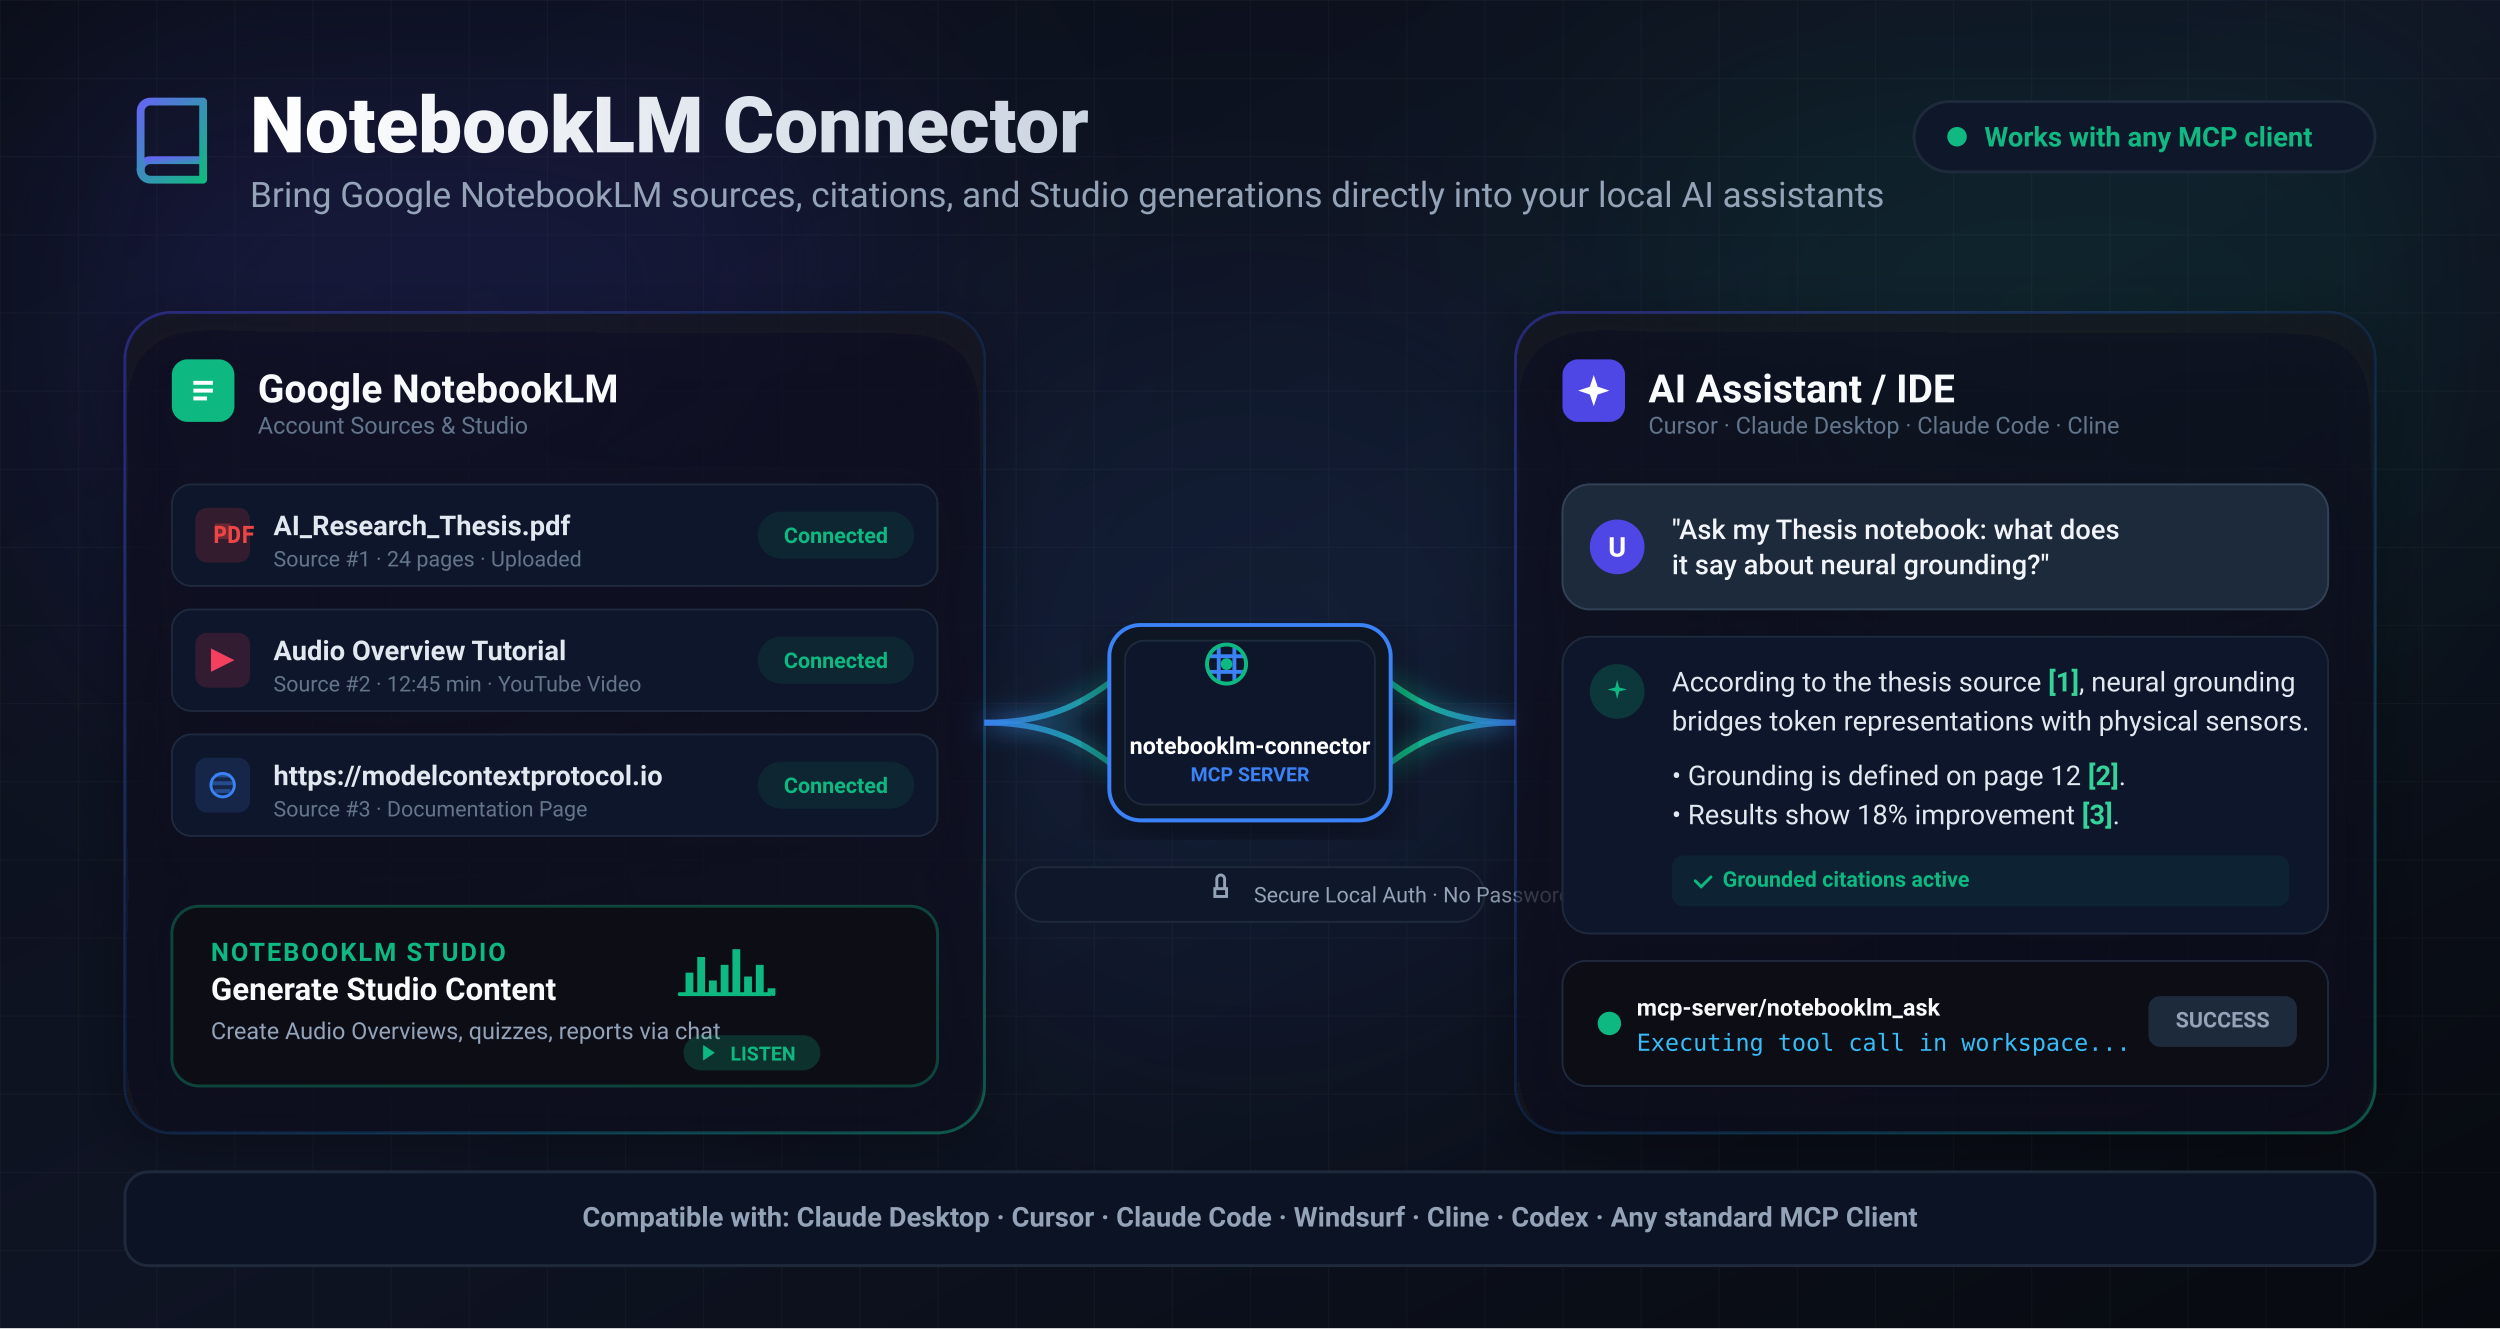
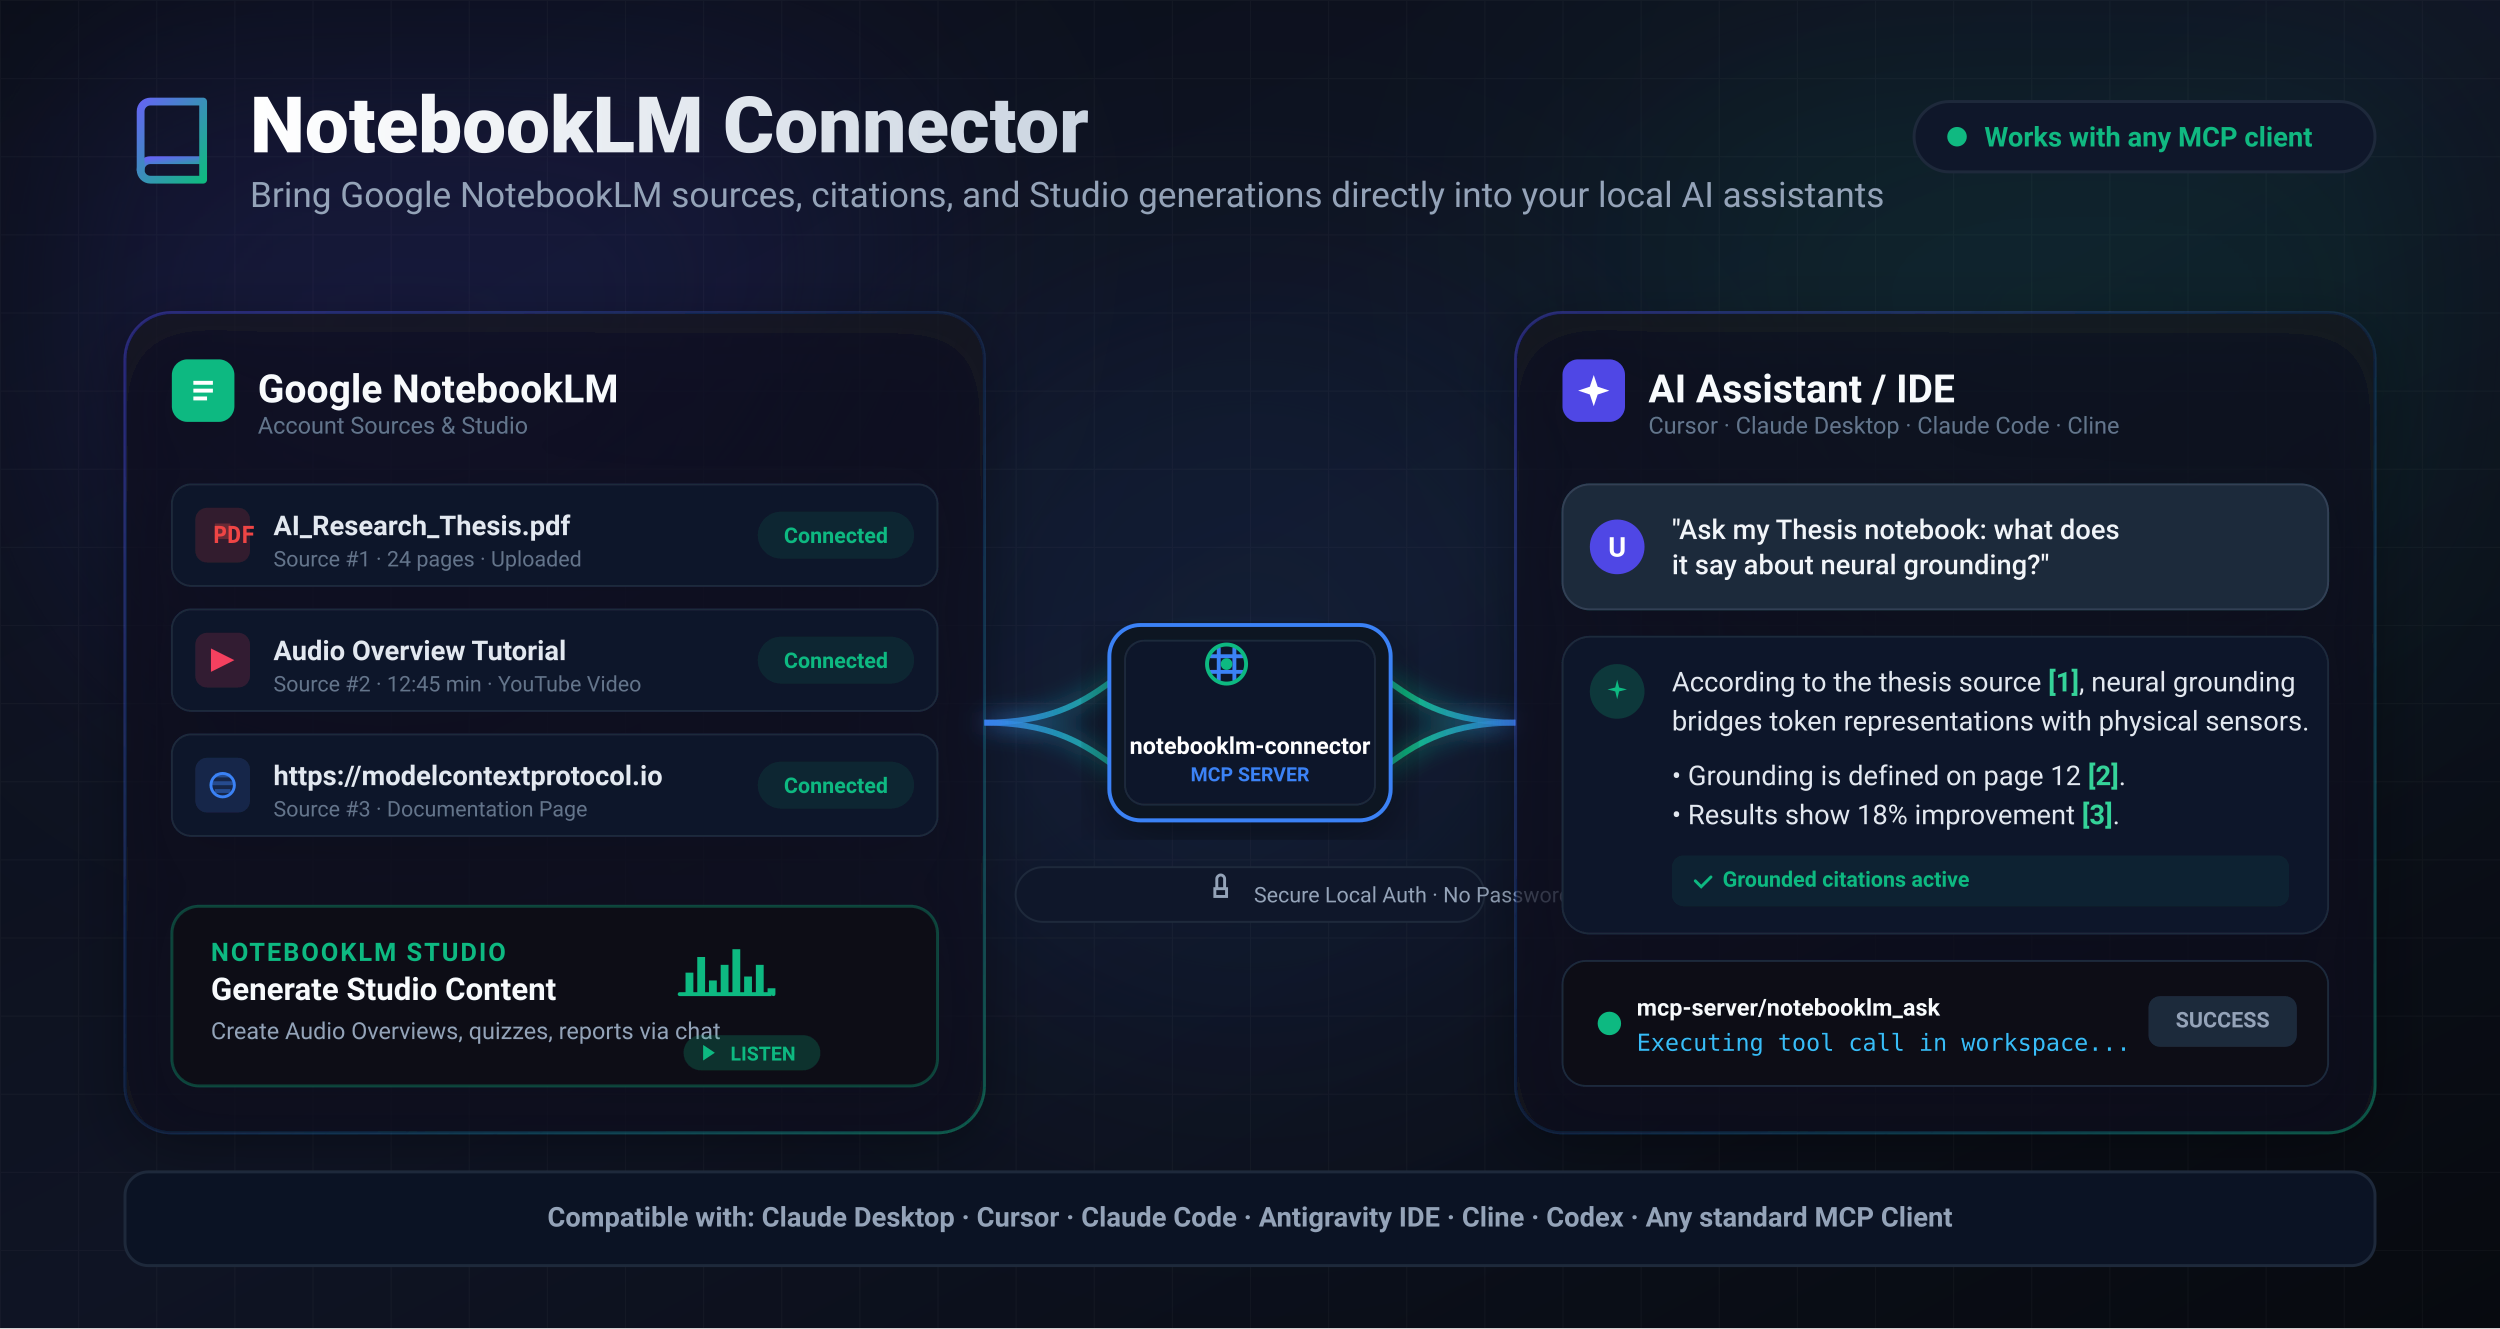
<svg xmlns="http://www.w3.org/2000/svg" width="1280" height="680" viewBox="0 0 1280 680" fill="none">
  <defs>
    <linearGradient id="bg-grad" x1="0%" y1="0%" x2="100%" y2="100%">
      <stop offset="0%" stop-color="#0A0E17" />
      <stop offset="50%" stop-color="#0F1424" />
      <stop offset="100%" stop-color="#070A0F" />
    </linearGradient>
    <linearGradient id="card-border" x1="0%" y1="0%" x2="100%" y2="100%">
      <stop offset="0%" stop-color="#4F46E5" stop-opacity="0.4" />
      <stop offset="50%" stop-color="#3B82F6" stop-opacity="0.1" />
      <stop offset="100%" stop-color="#10B981" stop-opacity="0.4" />
    </linearGradient>
    <linearGradient id="glow-line" x1="0%" y1="0%" x2="100%" y2="0%">
      <stop offset="0%" stop-color="#3B82F6" stop-opacity="0.8" />
      <stop offset="50%" stop-color="#10B981" stop-opacity="1" />
      <stop offset="100%" stop-color="#3B82F6" stop-opacity="0.8" />
    </linearGradient>
    <linearGradient id="title-grad" x1="0%" y1="0%" x2="100%" y2="0%">
      <stop offset="0%" stop-color="#FFFFFF" />
      <stop offset="100%" stop-color="#CBD5E1" />
    </linearGradient>
    <filter id="card-shadow" x="-10%" y="-10%" width="120%" height="120%">
      <feDropShadow dx="0" dy="8" stdDeviation="16" flood-color="#000000" flood-opacity="0.5" />
    </filter>
    <filter id="neon-glow" x="-20%" y="-20%" width="140%" height="140%">
      <feGaussianBlur stdDeviation="6" result="blur" />
      <feMerge>
        <feMergeNode in="blur" />
        <feMergeNode in="SourceGraphic" />
      </feMerge>
    </filter>
    <pattern id="grid" width="40" height="40" patternUnits="userSpaceOnUse">
      <path d="M 40 0 L 0 0 0 40" fill="none" stroke="#ffffff" stroke-width="1" stroke-opacity="0.03" />
    </pattern>
  </defs>
  <style>
    .font-sans { font-family: -apple-system, BlinkMacSystemFont, "Segoe UI", Roboto, Helvetica, Arial, sans-serif; }
    .title { font-weight: 800; font-size: 40px; fill: url(#title-grad); }
    .subtitle { font-weight: 400; font-size: 18px; fill: #94A3B8; }
    .panel-title { font-weight: 700; font-size: 20px; fill: #F8FAFC; }
    .badge-text { font-weight: 600; font-size: 14px; fill: #10B981; }
    .code-text { font-family: ui-monospace, SFMono-Regular, Menlo, Monaco, Consolas, "Liberation Mono", "Courier New", monospace; font-size: 13px; fill: #E2E8F0; }
    .bubble-user { font-weight: 500; font-size: 15px; fill: #F1F5F9; }
    .bubble-ai { font-size: 14px; fill: #E2E8F0; }
    .citation { font-weight: 700; font-size: 13px; fill: #34D399; }
  </style>
  <rect width="1280" height="680" fill="url(#bg-grad)" />
  <rect width="1280" height="680" fill="url(#grid)" />
  <circle cx="200" cy="100" r="250" fill="#4F46E5" opacity="0.15" filter="blur(80px)" />
  <circle cx="1080" cy="100" r="250" fill="#10B981" opacity="0.1" filter="blur(80px)" />
  <circle cx="640" cy="340" r="200" fill="#3B82F6" opacity="0.08" filter="blur(80px)" />
  <g transform="translate(64, 48)">
    <defs>
      <linearGradient id="hero-logo-grad" x1="0%" y1="0%" x2="100%" y2="100%">
        <stop offset="0%" stop-color="#6366F1" />
        <stop offset="100%" stop-color="#10B981" />
      </linearGradient>
    </defs>
    <g transform="scale(2)">
      <path d="M4 19.5A2.5 2.5 0 0 1 6.5 17H20" stroke="url(#hero-logo-grad)" stroke-width="2" stroke-linecap="round" stroke-linejoin="round" fill="none" />
      <path d="M6.5 2H20v20H6.5A2.5 2.5 0 0 1 4 19.5v-15A2.5 2.5 0 0 1 6.5 2z" stroke="url(#hero-logo-grad)" stroke-width="2" stroke-linecap="round" stroke-linejoin="round" fill="none" />
    </g>
  </g>
  <text x="128" y="78" class="font-sans title">NotebookLM Connector</text>
  <text x="128" y="106" class="font-sans subtitle">Bring Google NotebookLM sources, citations, and Studio generations directly into your local AI assistants</text>
  <g transform="translate(980, 52)">
    <rect width="236" height="36" rx="18" fill="#0F172A" stroke="#1E293B" stroke-width="1.5" />
    <circle cx="22" cy="18" r="5" fill="#10B981" />
    <text x="36" y="23" class="font-sans badge-text">Works with any MCP client</text>
  </g>
  <g transform="translate(64, 160)" filter="url(#card-shadow)">
    <rect width="440" height="420" rx="24" fill="#0B1324" fill-opacity="0.6" stroke="url(#card-border)" stroke-width="1.5" />
    <g transform="translate(24, 24)">
      <rect width="32" height="32" rx="8" fill="#10B981" />
      <path d="M11 11h10v2H11v-2zm0 4h10v2H11v-2zm0 4h7v2H11v-2z" fill="#FFFFFF" />
      <text x="44" y="22" class="font-sans panel-title">Google NotebookLM</text>
      <text x="44" y="38" class="font-sans" font-size="12" fill="#64748B">Account Sources &amp; Studio</text>
    </g>
    <g transform="translate(24, 88)">
      <g transform="translate(0, 0)">
        <rect width="392" height="52" rx="10" fill="#0F172A" stroke="#1E293B" stroke-width="1" />
        <rect x="12" y="12" width="28" height="28" rx="6" fill="#EF4444" fill-opacity="0.15" />
        <path d="M22 20h8v8h-8z" fill="#EF4444" opacity="0.3" />
        <text x="21" y="30" font-family="monospace" font-size="12" font-weight="700" fill="#EF4444">PDF</text>
        <text x="52" y="26" class="font-sans" font-size="14" font-weight="600" fill="#E2E8F0">AI_Research_Thesis.pdf</text>
        <text x="52" y="42" class="font-sans" font-size="11" fill="#64748B">Source #1 · 24 pages · Uploaded</text>
        <rect x="300" y="14" width="80" height="24" rx="12" fill="#10B981" fill-opacity="0.1" />
        <text x="340" y="30" class="font-sans" font-size="11" font-weight="600" fill="#10B981" text-anchor="middle">Connected</text>
      </g>
      <g transform="translate(0, 64)">
        <rect width="392" height="52" rx="10" fill="#0F172A" stroke="#1E293B" stroke-width="1" />
        <rect x="12" y="12" width="28" height="28" rx="6" fill="#F43F5E" fill-opacity="0.15" />
        <path d="M20 20l12 6-12 6z" fill="#F43F5E" />
        <text x="52" y="26" class="font-sans" font-size="14" font-weight="600" fill="#E2E8F0">Audio Overview Tutorial</text>
        <text x="52" y="42" class="font-sans" font-size="11" fill="#64748B">Source #2 · 12:45 min · YouTube Video</text>
        <rect x="300" y="14" width="80" height="24" rx="12" fill="#10B981" fill-opacity="0.1" />
        <text x="340" y="30" class="font-sans" font-size="11" font-weight="600" fill="#10B981" text-anchor="middle">Connected</text>
      </g>
      <g transform="translate(0, 128)">
        <rect width="392" height="52" rx="10" fill="#0F172A" stroke="#1E293B" stroke-width="1" />
        <rect x="12" y="12" width="28" height="28" rx="6" fill="#3B82F6" fill-opacity="0.15" />
        <path d="M22 20h8v2h-8v-2zm-2 4h12v2H20v-2zm2 4h8v2h-8v-2z" fill="#3B82F6" opacity="0.4" />
        <circle cx="26" cy="26" r="6" stroke="#3B82F6" stroke-width="1.5" fill="none" />
        <text x="52" y="26" class="font-sans" font-size="14" font-weight="600" fill="#E2E8F0">https://modelcontextprotocol.io</text>
        <text x="52" y="42" class="font-sans" font-size="11" fill="#64748B">Source #3 · Documentation Page</text>
        <rect x="300" y="14" width="80" height="24" rx="12" fill="#10B981" fill-opacity="0.1" />
        <text x="340" y="30" class="font-sans" font-size="11" font-weight="600" fill="#10B981" text-anchor="middle">Connected</text>
      </g>
    </g>
    <g transform="translate(24, 304)">
      <rect width="392" height="92" rx="14" fill="#0B0F19" stroke="#10B981" stroke-opacity="0.3" stroke-width="1.5" />
      <text x="20" y="28" class="font-sans" font-size="13" font-weight="700" fill="#10B981" letter-spacing="1">NOTEBOOKLM STUDIO</text>
      <text x="20" y="48" class="font-sans" font-size="16" font-weight="600" fill="#F8FAFC">Generate Studio Content</text>
      <text x="20" y="68" class="font-sans" font-size="12" fill="#94A3B8">Create Audio Overviews, quizzes, reports via chat</text>
      <g transform="translate(260, 20)">
        <path d="M0 25h4v-10h2v10h4v-18h2v18h4v-6h2v6h4v-14h2v14h4v-22h2v22h4v-8h2v8h4v-14h2v14h4v-2h2v2" stroke="#10B981" stroke-width="2" stroke-linecap="round" fill="none" />
        <rect x="2" y="46" width="70" height="18" rx="9" fill="#10B981" fill-opacity="0.2" />
        <path d="M12 51l6 4-6 4v-8z" fill="#10B981" />
        <text x="26" y="59" class="font-sans" font-size="10" font-weight="700" fill="#10B981">LISTEN</text>
      </g>
    </g>
  </g>
  <g filter="url(#neon-glow)">
    <path d="M504 370 C 570 370, 570 330, 616 330 H 664" stroke="url(#glow-line)" stroke-width="3" fill="none" />
    <path d="M504 370 H 776" stroke="url(#glow-line)" stroke-dasharray="8 8" stroke-width="2" fill="none" opacity="0.6" />
    <path d="M504 370 C 570 370, 570 410, 616 410 H 664" stroke="url(#glow-line)" stroke-width="3" fill="none" />
    <path d="M776 370 C 710 370, 710 330, 664 330" stroke="url(#glow-line)" stroke-width="3" fill="none" />
    <path d="M776 370 C 710 370, 710 410, 664 410" stroke="url(#glow-line)" stroke-width="3" fill="none" />
  </g>
  <g transform="translate(568, 320)" filter="url(#card-shadow)">
    <rect width="144" height="100" rx="16" fill="#0B1324" stroke="#3B82F6" stroke-width="2" />
    <rect x="8" y="8" width="128" height="84" rx="10" fill="#0F172A" stroke="#1E293B" stroke-width="1" />
    <g transform="translate(60, 20)">
      <path d="M -8 -4 H 8 M -8 4 H 8 M -4 -8 V 8 M 4 -8 V 8" stroke="#3B82F6" stroke-width="2" stroke-linecap="round" fill="none" />
      <circle cx="0" cy="0" r="10" stroke="#10B981" stroke-width="2" fill="none" />
      <circle cx="0" cy="0" r="3" fill="#10B981" />
    </g>
    <text x="72" y="66" class="font-sans" font-size="12" font-weight="700" fill="#FFFFFF" text-anchor="middle">notebooklm-connector</text>
    <text x="72" y="80" class="font-sans" font-size="10" font-weight="600" fill="#3B82F6" text-anchor="middle">MCP SERVER</text>
  </g>
  <g transform="translate(520, 444)">
    <rect width="240" height="28" rx="14" fill="#0F172A" stroke="#1E293B" stroke-width="1" />
    <path d="M102 11h6v4h-6zm1-5a2 2 0 0 1 4 0v5h-4z" stroke="#94A3B8" stroke-width="1.5" fill="none" />
    <text x="122" y="18" class="font-sans" font-size="11" fill="#94A3B8">Secure Local Auth · No Password</text>
  </g>
  <g transform="translate(776, 160)" filter="url(#card-shadow)">
    <rect width="440" height="420" rx="24" fill="#0B1324" fill-opacity="0.6" stroke="url(#card-border)" stroke-width="1.5" />
    <g transform="translate(24, 24)">
      <rect width="32" height="32" rx="8" fill="#4F46E5" />
      <path d="M16 8l2 6 6 2-6 2-2 6-2-6-6-2 6-2z" fill="#FFFFFF" />
      <text x="44" y="22" class="font-sans" font-weight="700" font-size="20" fill="#F8FAFC">AI Assistant / IDE</text>
      <text x="44" y="38" class="font-sans" font-size="12" fill="#64748B">Cursor · Claude Desktop · Claude Code · Cline</text>
    </g>
    <g transform="translate(24, 88)">
      <g transform="translate(0, 0)">
        <rect width="392" height="64" rx="14" fill="#1E293B" stroke="#334155" stroke-width="1" />
        <circle cx="28" cy="32" r="14" fill="#4F46E5" />
        <text x="28" y="37" class="font-sans" font-size="14" font-weight="700" fill="#FFFFFF" text-anchor="middle">U</text>
        <text x="56" y="28" class="font-sans" font-size="14" font-weight="500" fill="#F1F5F9">"Ask my Thesis notebook: what does</text>
        <text x="56" y="46" class="font-sans" font-size="14" font-weight="500" fill="#F1F5F9">it say about neural grounding?"</text>
      </g>
      <g transform="translate(0, 78)">
        <rect width="392" height="152" rx="14" fill="#0F172A" stroke="#1E293B" stroke-width="1" />
        <circle cx="28" cy="28" r="14" fill="#10B981" fill-opacity="0.2" />
        <path d="M28 22l1 4 4 1-4 1-1 4-1-4-4-1 4-1z" fill="#10B981" />
        <text x="56" y="28" class="font-sans bubble-ai">According to the thesis source <tspan fill="#34D399" font-weight="700">[1]</tspan>, neural grounding</text>
        <text x="56" y="48" class="font-sans bubble-ai">bridges token representations with physical sensors.</text>
        <text x="56" y="76" class="font-sans bubble-ai" fill="#94A3B8">• Grounding is defined on page 12 <tspan fill="#34D399" font-weight="700">[2]</tspan>.</text>
        <text x="56" y="96" class="font-sans bubble-ai" fill="#94A3B8">• Results show 18% improvement <tspan fill="#34D399" font-weight="700">[3]</tspan>.</text>
        <rect x="56" y="112" width="316" height="26" rx="6" fill="#10B981" fill-opacity="0.08" />
        <path d="M68 125l3 3 5-5" stroke="#10B981" stroke-width="1.5" fill="none" stroke-linecap="round" />
        <text x="82" y="128" class="font-sans" font-size="11" font-weight="700" fill="#10B981">Grounded citations active</text>
      </g>
      <g transform="translate(0, 244)">
        <rect width="392" height="64" rx="12" fill="#090D16" stroke="#1E293B" stroke-width="1" />
        <circle cx="24" cy="32" r="6" fill="#10B981" />
        <text x="38" y="28" class="font-sans" font-size="12" font-weight="700" fill="#F8FAFC">mcp-server/notebooklm_ask</text>
        <text x="38" y="46" font-family="monospace" font-size="12" fill="#38BDF8">Executing tool call in workspace...</text>
        <rect x="300" y="18" width="76" height="26" rx="6" fill="#1E293B" />
        <text x="338" y="34" class="font-sans" font-size="11" font-weight="700" fill="#94A3B8" text-anchor="middle">SUCCESS</text>
      </g>
    </g>
  </g>
  <g transform="translate(64, 600)">
    <rect width="1152" height="48" rx="12" fill="#0B1324" stroke="#1E293B" stroke-width="1.5" />
    <text x="576" y="28" class="font-sans" font-size="14" font-weight="600" fill="#94A3B8" text-anchor="middle">
-       Compatible with: Claude Desktop  ·  Cursor  ·  Claude Code  ·  Windsurf  ·  Cline  ·  Codex  ·  Any standard MCP Client
+       Compatible with: Claude Desktop  ·  Cursor  ·  Claude Code  ·  Antigravity IDE  ·  Cline  ·  Codex  ·  Any standard MCP Client
    </text>
  </g>
</svg>
